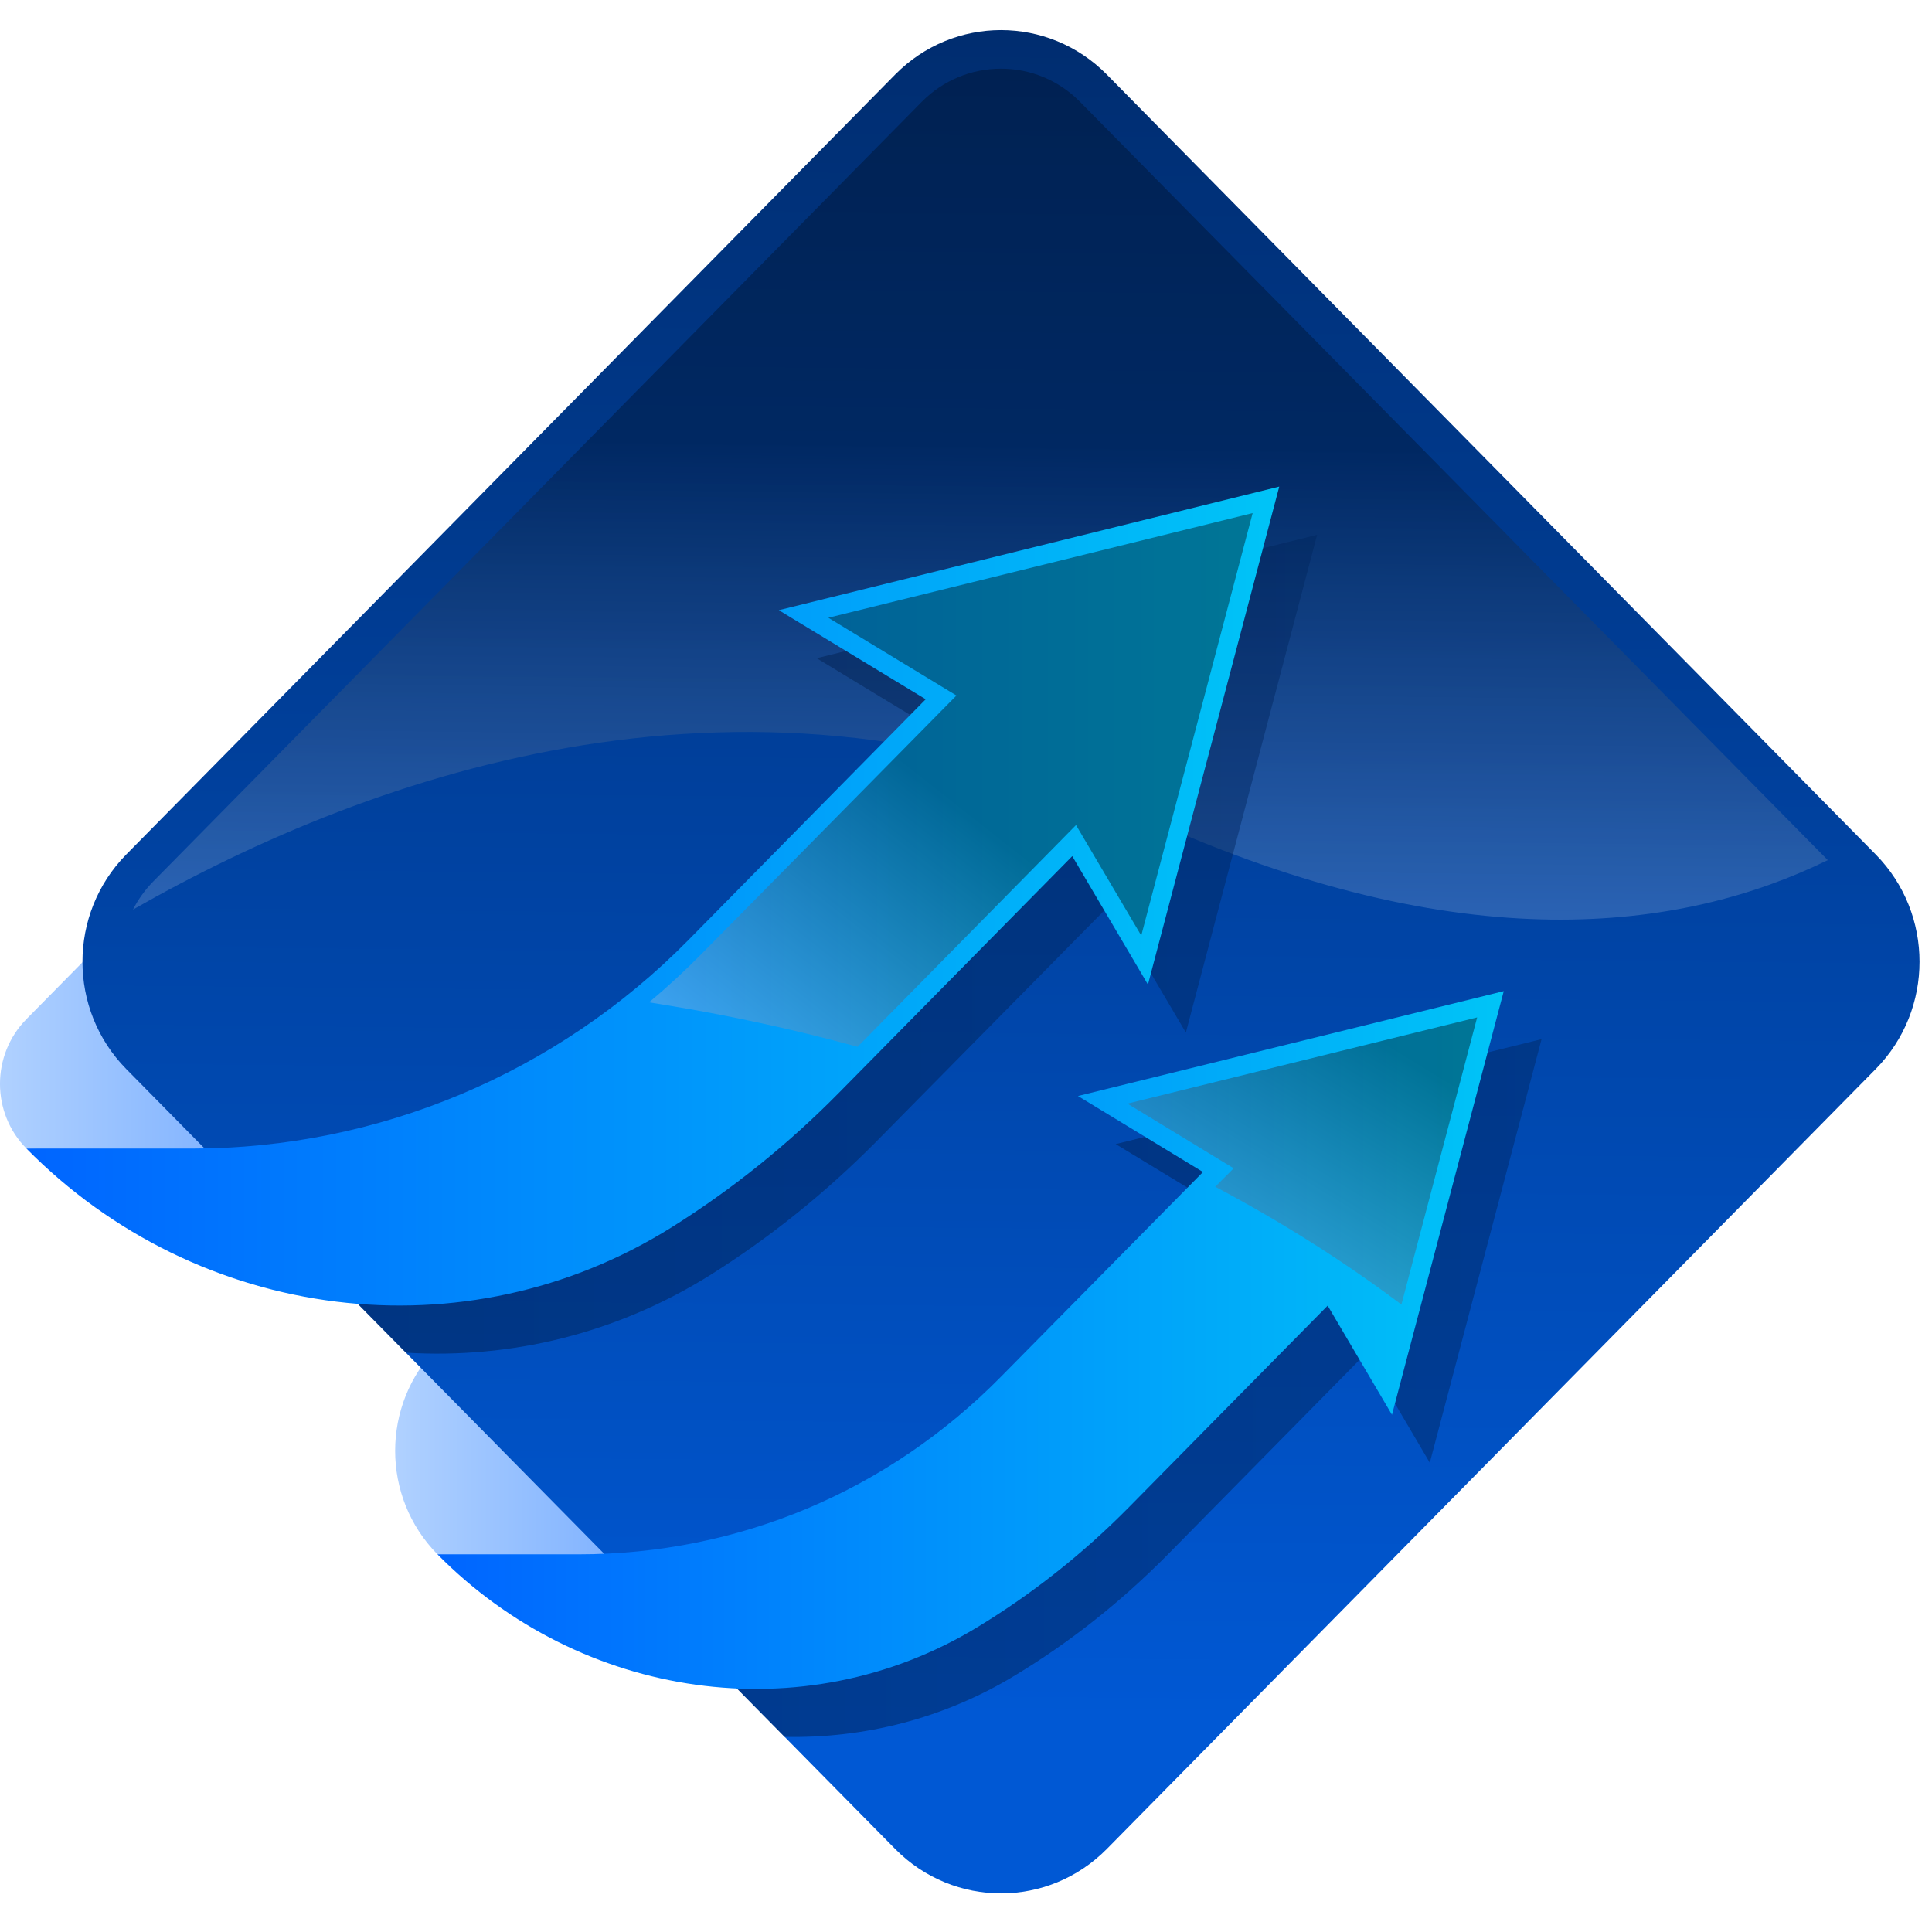
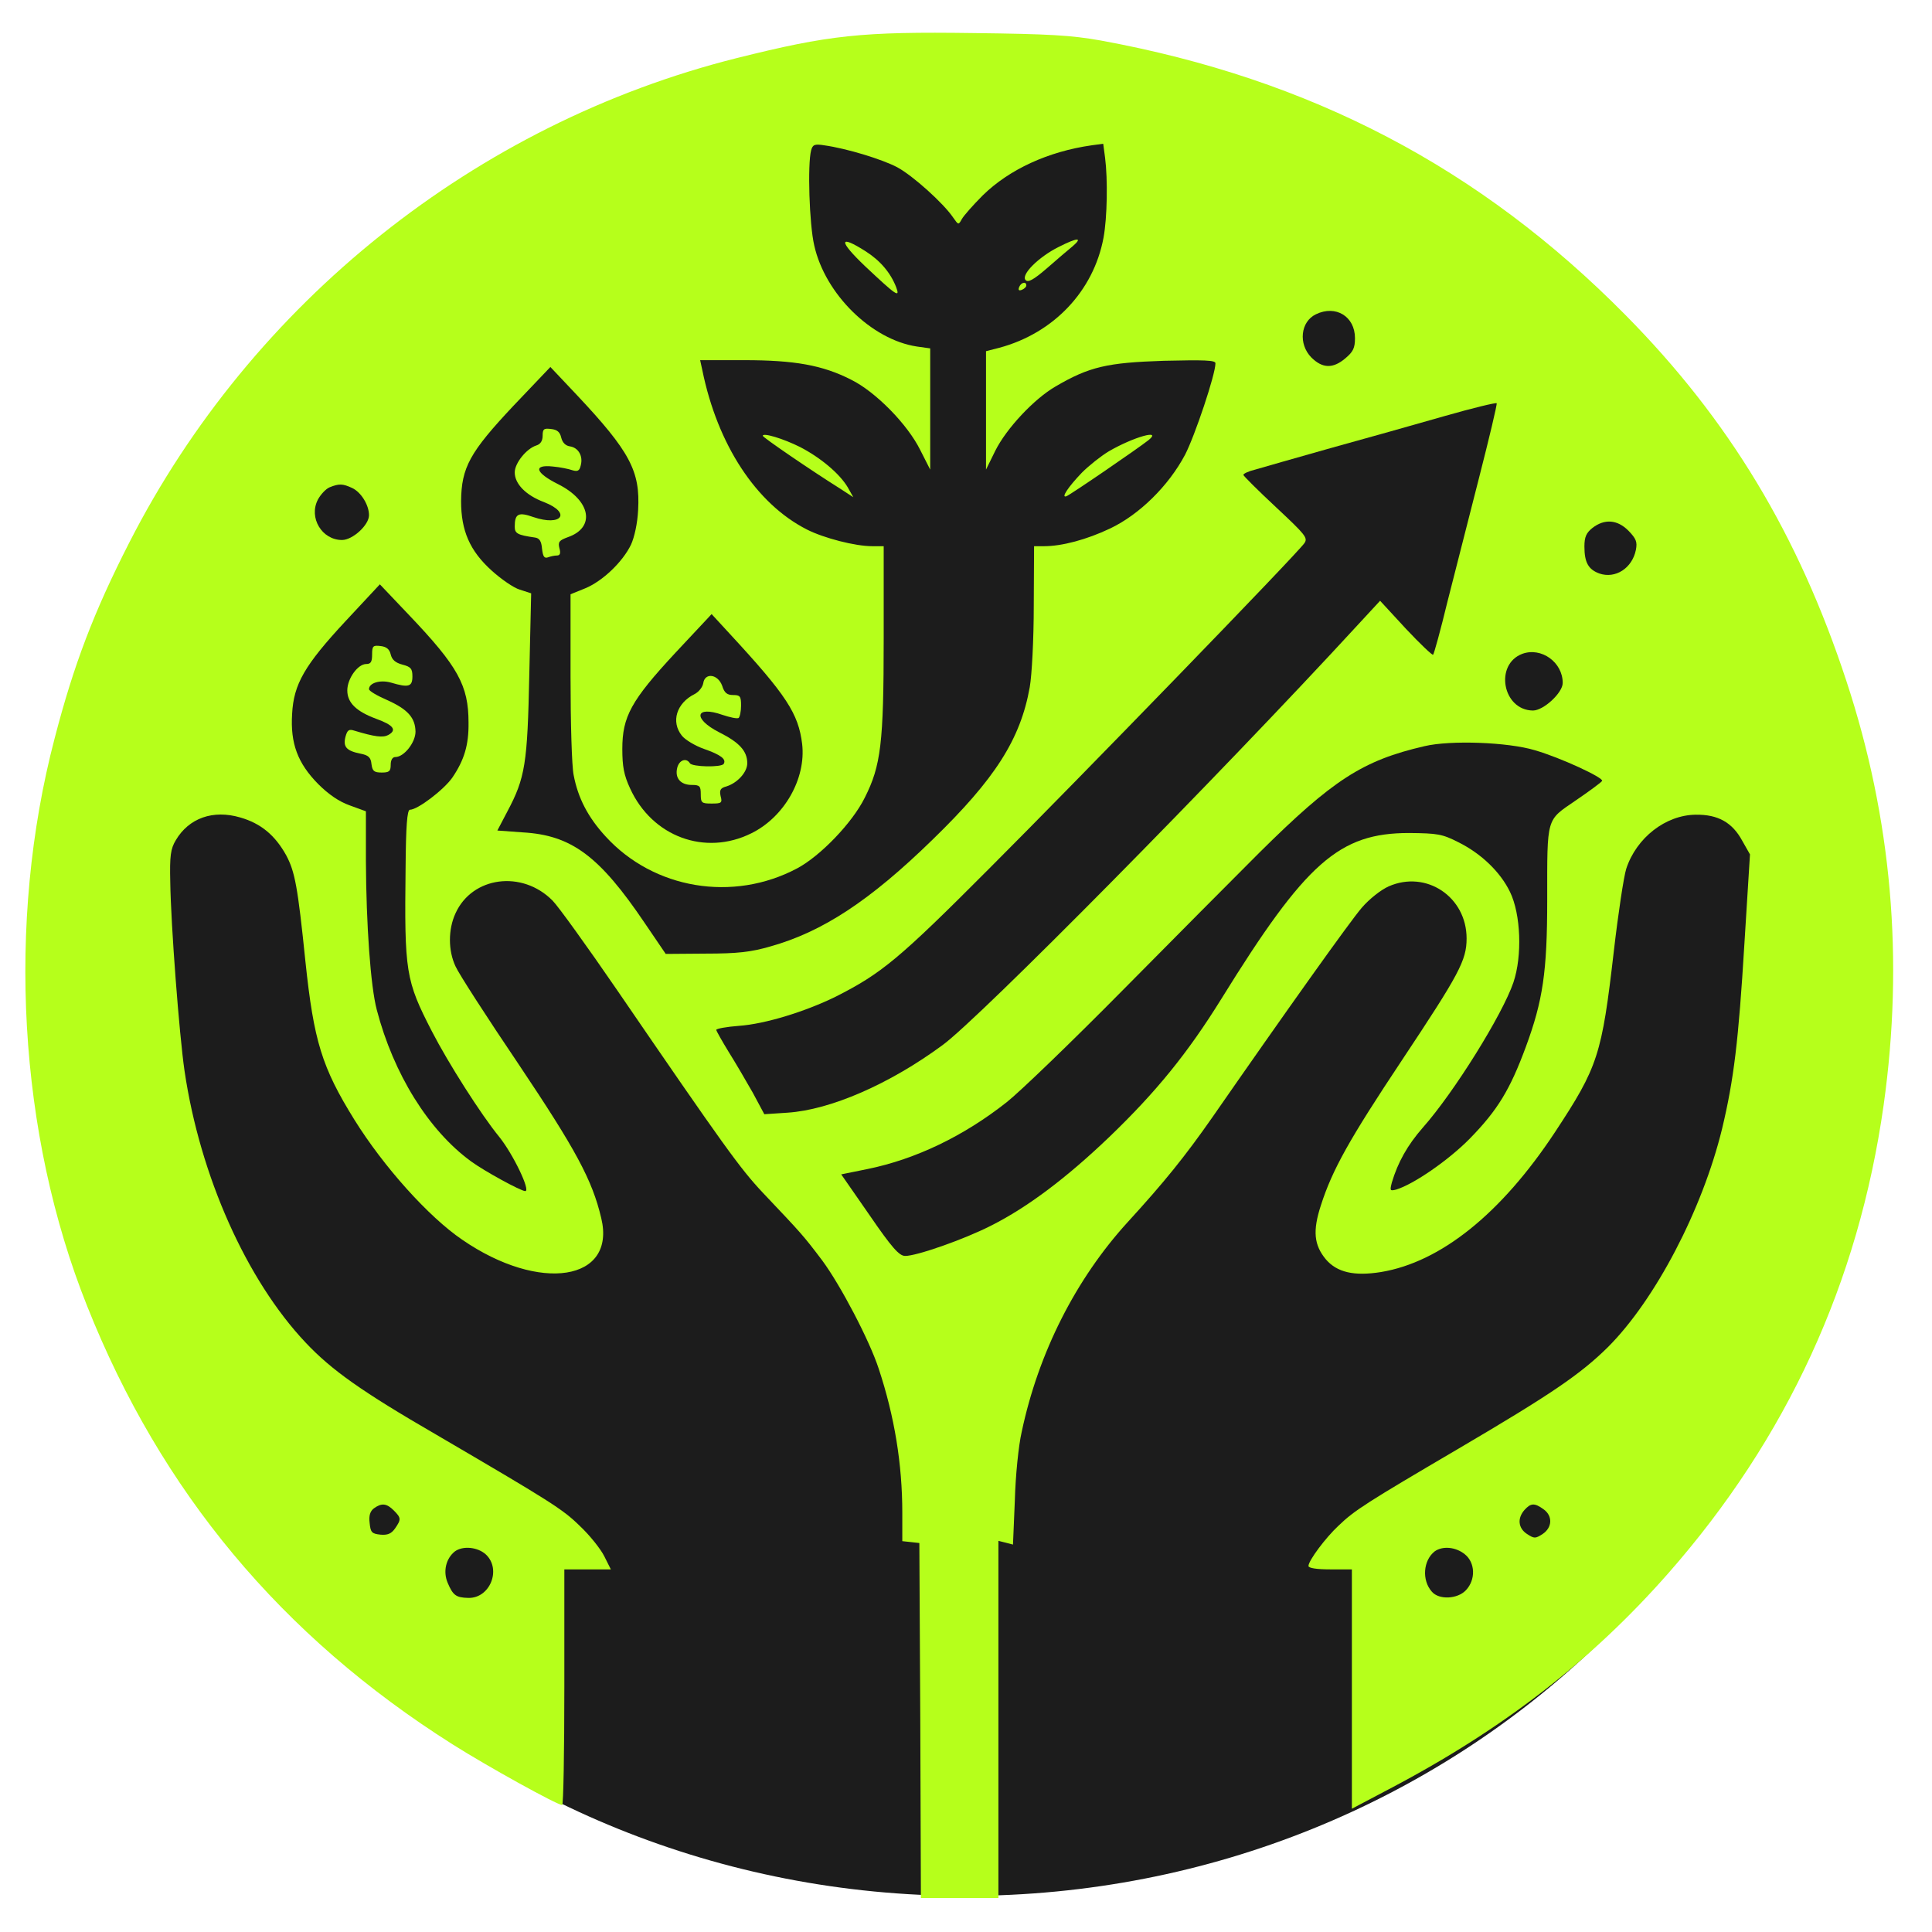
- <svg xmlns="http://www.w3.org/2000/svg" width="35" height="35" viewBox="0 0 35 35" fill="none">
-   <path d="M7.925 28.158C6.903 27.122 6.903 25.443 7.925 24.407L9.749 22.557L15.297 28.349L11.826 29.25L7.925 28.158Z" fill="url(#paint0_linear_3363_47878)" />
-   <path d="M0.479 20.807C-0.16 20.16 -0.16 19.11 0.479 18.462L3.05 15.854L8.357 21.237L0.479 20.807Z" fill="url(#paint1_linear_3363_47878)" />
-   <path d="M33.982 19.365L20.049 33.498C18.99 34.568 17.278 34.568 16.219 33.498L2.286 19.365C1.23 18.291 1.23 16.555 2.286 15.481L16.219 1.348C17.278 0.278 18.99 0.278 20.049 1.348L33.982 15.481C35.038 16.555 35.038 18.291 33.982 19.365Z" fill="url(#paint2_linear_3363_47878)" />
-   <path opacity="0.28" d="M33.112 15.582C30.465 16.879 26.474 17.405 20.798 14.836C13.626 11.593 6.809 13.967 2.409 16.478C2.502 16.297 2.622 16.126 2.773 15.972L16.703 1.84C17.085 1.456 17.594 1.244 18.133 1.244C18.673 1.244 19.182 1.456 19.564 1.843L33.112 15.582Z" fill="url(#paint3_linear_3363_47878)" />
-   <g opacity="0.44">
-     <path d="M27.927 18.825L25.902 26.499L24.74 24.523L21.144 28.173C20.305 29.02 19.381 29.753 18.387 30.352C17.094 31.137 15.647 31.496 14.213 31.465L11.79 29.006C14.447 28.856 16.919 27.741 18.817 25.816L22.481 22.103L20.212 20.726L27.927 18.825Z" fill="url(#paint4_linear_3363_47878)" />
-     <path d="M23.861 9.689L21.483 18.706L20.114 16.384L15.889 20.666C14.964 21.604 13.947 22.42 12.864 23.1C11.165 24.163 9.244 24.621 7.353 24.505L4.558 21.67C7.789 21.569 10.866 20.227 13.159 17.901L17.456 13.539L14.795 11.924L23.861 9.689Z" fill="url(#paint5_linear_3363_47878)" />
+ <svg xmlns="http://www.w3.org/2000/svg" version="1.0" width="1024pt" height="1024pt" viewBox="0 0 1024 1024" preserveAspectRatio="xMidYMid meet">
+   <defs />
+   <g transform="matrix(0.164335, 0, 0, -0.164335, -333.5783, 1326.451)" fill="#000000" stroke="none" style="">
+     <ellipse style="fill: rgb(28, 28, 28);" transform="matrix(1, 0, 0, -1, 0, 0)" cx="5143.194" cy="-4703.208" rx="2874.021" ry="2746.298" />
+     <path d="M 5580 7941 C 6257 7817 6803 7531 7273 7055 C 7606 6718 7830 6347 7985 5875 C 8131 5432 8171 4977 8105 4507 C 8024 3935 7793 3433 7411 2998 C 7162 2715 6878 2495 6515 2304 L 6390 2238 L 6390 2624 L 6390 3010 L 6320 3010 C 6277 3010 6250 3014 6250 3021 C 6250 3038 6305 3112 6347 3151 C 6399 3201 6437 3225 6735 3400 C 7031 3574 7127 3639 7216 3727 C 7368 3879 7520 4169 7584 4431 C 7622 4590 7637 4714 7656 5028 L 7674 5316 L 7649 5360 C 7617 5419 7571 5445 7499 5444 C 7402 5443 7308 5370 7275 5270 C 7267 5245 7249 5126 7235 5005 C 7196 4668 7184 4631 7045 4420 C 6872 4158 6677 4001 6484 3969 C 6397 3955 6342 3968 6306 4010 C 6268 4056 6263 4101 6290 4184 C 6327 4299 6381 4396 6552 4653 C 6736 4930 6760 4974 6760 5045 C 6760 5179 6630 5266 6509 5213 C 6484 5202 6446 5172 6422 5144 C 6384 5100 6176 4808 5940 4468 C 5852 4342 5785 4259 5667 4130 C 5500 3947 5379 3709 5325 3453 C 5315 3410 5305 3311 5303 3233 L 5297 3090 L 5274 3096 L 5250 3102 L 5250 2526 L 5250 1950 L 5125 1950 L 5000 1950 L 4998 2523 L 4995 3095 L 4968 3098 L 4940 3101 L 4940 3193 C 4940 3349 4915 3503 4864 3657 C 4834 3749 4741 3926 4682 4006 C 4620 4088 4616 4092 4490 4225 C 4416 4304 4367 4372 4019 4880 C 3923 5020 3830 5149 3812 5167 C 3714 5266 3553 5245 3499 5126 C 3475 5074 3475 5006 3499 4955 C 3509 4932 3600 4791 3702 4640 C 3887 4364 3940 4266 3969 4143 C 4018 3940 3771 3901 3521 4073 C 3412 4147 3267 4309 3173 4460 C 3068 4629 3042 4714 3015 4970 C 2990 5214 2981 5260 2953 5313 C 2917 5378 2871 5416 2805 5435 C 2717 5461 2639 5433 2597 5362 C 2580 5334 2577 5311 2579 5227 C 2581 5087 2608 4735 2625 4618 C 2675 4279 2825 3943 3016 3741 C 3099 3653 3196 3584 3436 3445 C 3805 3229 3844 3205 3900 3150 C 3932 3120 3967 3076 3979 3052 L 4000 3010 L 3925 3010 L 3850 3010 L 3850 2630 C 3850 2421 3847 2250 3843 2250 C 3827 2250 3601 2375 3489 2446 C 2937 2795 2549 3261 2311 3859 C 2089 4414 2050 5095 2206 5690 C 2268 5929 2333 6099 2447 6322 C 2842 7096 3565 7673 4405 7884 C 4705 7959 4808 7970 5170 7965 C 5415 7962 5484 7958 5580 7941 Z" style="fill: rgb(182, 255, 27);" />
+     <path d="M4646 7587 c-12 -45 -6 -239 10 -307 35 -157 185 -304 331 -326 l43 -6 0 -196 0 -195 -32 63 c-41 83 -144 188 -223 227 -92 47 -183 63 -345 63 l-142 0 7 -32 c49 -241 174 -431 337 -514 55 -28 156 -54 211 -54 l37 0 0 -299 c0 -337 -9 -409 -61 -512 -40 -81 -143 -188 -218 -228 -207 -110 -463 -67 -618 103 -57 62 -89 124 -103 198 -6 28 -10 170 -10 317 l0 266 47 19 c56 23 121 85 148 141 11 24 21 69 23 112 7 125 -26 188 -198 371 l-85 90 -119 -125 c-141 -150 -168 -199 -169 -308 0 -95 28 -160 99 -224 30 -27 70 -55 90 -61 l37 -12 -6 -262 c-6 -288 -13 -333 -71 -442 l-32 -61 82 -6 c157 -9 247 -76 393 -292 l68 -100 129 1 c102 0 146 5 208 23 168 47 321 147 523 344 202 196 284 324 314 492 7 39 13 157 13 262 l1 193 32 0 c58 0 137 21 213 57 95 45 189 138 242 238 32 62 98 259 98 295 0 10 -36 11 -167 8 -182 -6 -240 -19 -349 -83 -69 -40 -158 -135 -194 -207 l-30 -61 0 191 0 191 43 11 c175 47 304 183 336 355 12 65 14 188 5 258 l-6 45 -37 -5 c-141 -20 -266 -78 -351 -161 -31 -31 -62 -66 -68 -77 -11 -20 -11 -19 -28 5 -31 46 -130 135 -180 162 -49 26 -164 61 -236 71 -31 5 -37 2 -42 -16z m843 -310 c-15 -12 -52 -44 -83 -71 -43 -37 -60 -46 -68 -38 -17 17 42 75 106 107 61 31 80 32 45 2z m-667 -16 c47 -30 80 -69 98 -115 14 -37 1 -28 -100 67 -86 82 -86 104 2 48z m518 -110 c0 -5 -7 -11 -14 -14 -10 -4 -13 -1 -9 9 6 15 23 19 23 5z m-1500 -491 c4 -16 14 -26 28 -28 27 -4 43 -31 35 -61 -4 -18 -10 -21 -27 -16 -11 4 -40 10 -63 12 -65 7 -57 -20 17 -57 106 -53 121 -140 31 -171 -27 -10 -32 -15 -27 -35 5 -17 2 -24 -8 -24 -8 0 -21 -3 -29 -6 -12 -4 -16 3 -19 28 -2 24 -8 34 -23 36 -56 8 -65 13 -65 35 0 42 12 48 60 31 91 -31 124 13 35 48 -59 22 -95 59 -95 96 0 30 38 77 70 87 13 4 20 15 20 31 0 22 4 25 27 22 20 -2 29 -10 33 -28z m770 -30 c66 -34 128 -86 154 -130 l18 -32 -43 28 c-94 59 -249 165 -249 170 0 11 66 -9 120 -36z m1124 22 c-34 -27 -253 -177 -265 -181 -18 -6 6 30 50 76 23 23 62 54 87 69 79 46 174 73 128 36z" style="fill: rgb(28, 28, 28);" />
+     <path d="M6274 7058 c-50 -24 -57 -96 -15 -139 36 -36 70 -37 110 -3 25 21 31 33 31 65 0 70 -62 108 -126 77z" style="fill: rgb(28, 28, 28);" />
+     <path d="M6690 6730 c-91 -26 -257 -73 -370 -104 -113 -32 -222 -63 -242 -69 -21 -5 -38 -13 -38 -17 0 -3 47 -50 105 -104 94 -88 104 -99 92 -116 -23 -34 -728 -761 -1017 -1050 -291 -292 -347 -338 -495 -413 -98 -48 -227 -88 -312 -94 -40 -3 -73 -9 -73 -13 0 -3 18 -35 40 -71 22 -35 57 -95 78 -132 l37 -69 75 5 c138 9 329 92 500 218 118 86 890 867 1338 1354 l73 79 83 -90 c46 -49 86 -87 88 -84 3 3 24 79 46 170 23 91 69 271 102 400 33 129 59 238 57 241 -1 3 -76 -15 -167 -41z" style="fill: rgb(28, 28, 28);" />
+     <path d="M3093 6500 c-12 -5 -29 -23 -38 -40 -30 -58 13 -130 78 -130 34 0 87 48 87 80 0 33 -26 75 -55 88 -30 14 -42 14 -72 2z" style="fill: rgb(28, 28, 28);" />
+     <path d="M7166 6369 c-20 -16 -26 -29 -26 -60 0 -52 13 -74 48 -87 52 -18 106 17 118 76 5 26 1 36 -24 62 -36 36 -77 39 -116 9z" style="fill: rgb(28, 28, 28);" />
+     <path d="M3145 6069 c-133 -143 -168 -204 -173 -300 -6 -95 18 -159 84 -226 34 -34 68 -57 102 -69 l52 -19 0 -160 c1 -206 15 -404 35 -480 54 -207 167 -389 304 -489 42 -31 161 -96 175 -96 18 0 -39 119 -84 175 -59 72 -165 239 -217 340 -85 165 -89 191 -85 528 1 134 5 187 14 187 25 0 110 65 137 104 38 56 53 105 52 177 0 120 -34 181 -191 346 l-95 100 -110 -118z m145 -108 c4 -17 15 -27 38 -33 27 -7 32 -13 32 -38 0 -33 -12 -37 -69 -20 -35 10 -71 -1 -71 -21 0 -6 26 -21 58 -35 67 -30 91 -57 92 -102 0 -35 -37 -82 -65 -82 -9 0 -15 -9 -15 -25 0 -21 -5 -25 -29 -25 -25 0 -30 5 -33 27 -2 22 -10 29 -36 34 -45 9 -56 22 -48 54 6 22 11 26 29 20 66 -20 92 -23 109 -14 29 16 17 32 -38 52 -65 24 -94 52 -94 92 0 38 34 85 61 85 15 0 19 7 19 31 0 27 3 30 27 27 19 -2 29 -10 33 -27z" style="fill: rgb(28, 28, 28);" />
+     <path d="M4208 5966 c-143 -154 -171 -206 -171 -310 0 -56 5 -84 25 -127 71 -156 242 -219 391 -145 106 52 177 176 164 288 -12 98 -50 157 -234 356 l-58 63 -117 -125z m151 -106 c7 -23 16 -30 35 -30 23 0 26 -4 26 -34 0 -19 -4 -37 -8 -40 -5 -3 -28 2 -52 10 -88 31 -97 -12 -11 -56 66 -33 91 -61 91 -100 0 -29 -32 -64 -68 -75 -19 -5 -22 -12 -18 -31 6 -22 3 -24 -29 -24 -32 0 -35 2 -35 30 0 26 -3 30 -29 30 -36 0 -55 22 -47 55 6 25 29 34 41 15 7 -12 102 -14 109 -2 9 15 -9 29 -63 48 -29 10 -62 30 -72 43 -36 45 -17 105 41 134 14 7 26 23 28 35 5 35 47 30 61 -8z" style="fill: rgb(28, 28, 28);" />
+     <path d="M6940 5963 c-91 -34 -64 -182 34 -183 34 0 96 57 96 89 0 67 -69 116 -130 94z" style="fill: rgb(28, 28, 28);" />
+     <path d="M6624 5665 c-199 -46 -295 -108 -533 -344 -81 -81 -279 -280 -441 -444 -162 -164 -330 -326 -373 -360 -138 -109 -293 -184 -450 -216 l-84 -17 91 -131 c72 -105 96 -132 115 -132 35 -1 190 53 278 98 117 59 242 153 380 285 153 147 254 272 362 446 273 441 380 535 606 535 91 -1 106 -3 159 -30 74 -37 135 -96 166 -160 35 -72 40 -206 11 -292 -35 -103 -191 -354 -292 -468 -50 -57 -81 -113 -100 -177 -7 -27 -6 -28 14 -23 56 17 168 94 237 164 90 92 130 158 181 296 55 149 69 242 69 474 0 271 -4 255 92 321 44 30 82 58 85 63 6 10 -134 75 -217 99 -86 26 -272 33 -356 13z" style="fill: rgb(28, 28, 28);" />
+     <path d="M3236 3207 c-12 -9 -17 -23 -14 -47 3 -31 7 -35 35 -38 23 -2 35 3 47 20 20 29 20 34 -4 58 -23 23 -39 25 -64 7z" style="fill: rgb(28, 28, 28);" />
+     <path d="M6947 3202 c-24 -27 -21 -59 8 -78 23 -15 27 -15 50 0 32 21 33 59 3 80 -29 21 -41 20 -61 -2z" style="fill: rgb(28, 28, 28);" />
+     <path d="M3497 3068 c-29 -23 -39 -65 -23 -102 17 -40 27 -47 66 -48 70 -2 108 92 57 140 -26 24 -74 29 -100 10z" style="fill: rgb(28, 28, 28);" />
+     <path d="M6657 3068 c-37 -29 -42 -93 -9 -130 23 -27 83 -24 110 5 32 34 30 89 -4 116 -30 24 -72 27 -97 9z" style="fill: rgb(28, 28, 28);" />
  </g>
-   <path d="M27.242 17.955L25.217 25.63L24.052 23.653L20.456 27.3C19.618 28.15 18.693 28.88 17.701 29.481C14.556 31.388 10.516 30.786 7.925 28.158H10.479C13.371 28.158 16.087 27.017 18.132 24.942L21.793 21.232L19.528 19.855L27.242 17.955Z" fill="url(#paint6_linear_3363_47878)" />
-   <path d="M23.175 8.815L20.796 17.836L19.425 15.51L15.199 19.796C14.275 20.734 13.26 21.548 12.175 22.229C8.437 24.576 3.587 23.96 0.479 20.807H3.48C6.852 20.807 10.086 19.448 12.471 17.03L16.77 12.668L14.109 11.054L23.175 8.815Z" fill="url(#paint7_linear_3363_47878)" />
-   <g opacity="0.5">
-     <path opacity="0.78" d="M26.76 18.431L25.388 23.633C24.367 22.866 23.239 22.148 22.015 21.499L22.349 21.165L20.424 19.993L26.76 18.431Z" fill="url(#paint8_linear_3363_47878)" />
-     <path opacity="0.78" d="M22.693 9.295L20.675 16.949L19.493 14.947L15.536 18.964C14.594 18.706 13.625 18.486 12.631 18.305C12.339 18.253 12.046 18.204 11.758 18.158C12.088 17.883 12.408 17.587 12.714 17.276L17.327 12.6L15.006 11.191L22.693 9.295Z" fill="url(#paint9_linear_3363_47878)" />
-   </g>
-   <defs>
-     <linearGradient id="paint0_linear_3363_47878" x1="7.159" y1="25.903" x2="15.297" y2="25.903" gradientUnits="userSpaceOnUse">
-       <stop stop-color="#B0D1FF" />
-       <stop offset="1" stop-color="#4F93FF" />
-     </linearGradient>
-     <linearGradient id="paint1_linear_3363_47878" x1="-0" y1="18.545" x2="8.357" y2="18.545" gradientUnits="userSpaceOnUse">
-       <stop stop-color="#B0D1FF" />
-       <stop offset="1" stop-color="#4F93FF" />
-     </linearGradient>
-     <linearGradient id="paint2_linear_3363_47878" x1="18.006" y1="31.096" x2="18.36" y2="-5.689" gradientUnits="userSpaceOnUse">
-       <stop stop-color="#0058D4" />
-       <stop offset="1" stop-color="#00245B" />
-     </linearGradient>
-     <linearGradient id="paint3_linear_3363_47878" x1="17.854" y1="8.043" x2="17.736" y2="17.864" gradientUnits="userSpaceOnUse">
-       <stop />
-       <stop offset="1" stop-color="#B0D1FF" />
-     </linearGradient>
-     <linearGradient id="paint4_linear_3363_47878" x1="11.79" y1="25.146" x2="27.927" y2="25.146" gradientUnits="userSpaceOnUse">
-       <stop stop-color="#001334" />
-       <stop offset="1" stop-color="#00245B" />
-     </linearGradient>
-     <linearGradient id="paint5_linear_3363_47878" x1="4.558" y1="17.106" x2="23.861" y2="17.106" gradientUnits="userSpaceOnUse">
-       <stop stop-color="#001334" />
-       <stop offset="1" stop-color="#00245B" />
-     </linearGradient>
-     <linearGradient id="paint6_linear_3363_47878" x1="7.925" y1="24.275" x2="27.242" y2="24.275" gradientUnits="userSpaceOnUse">
-       <stop stop-color="#0065FF" />
-       <stop offset="1" stop-color="#00C4F7" />
-     </linearGradient>
-     <linearGradient id="paint7_linear_3363_47878" x1="0.479" y1="16.233" x2="23.175" y2="16.233" gradientUnits="userSpaceOnUse">
-       <stop stop-color="#0065FF" />
-       <stop offset="1" stop-color="#00C4F7" />
-     </linearGradient>
-     <linearGradient id="paint8_linear_3363_47878" x1="24.758" y1="18.693" x2="20.955" y2="24.921" gradientUnits="userSpaceOnUse">
-       <stop />
-       <stop offset="1" stop-color="#B0D1FF" />
-     </linearGradient>
-     <linearGradient id="paint9_linear_3363_47878" x1="17.413" y1="14.629" x2="12.923" y2="20.32" gradientUnits="userSpaceOnUse">
-       <stop />
-       <stop offset="1" stop-color="#B0D1FF" />
-     </linearGradient>
-   </defs>
</svg>
